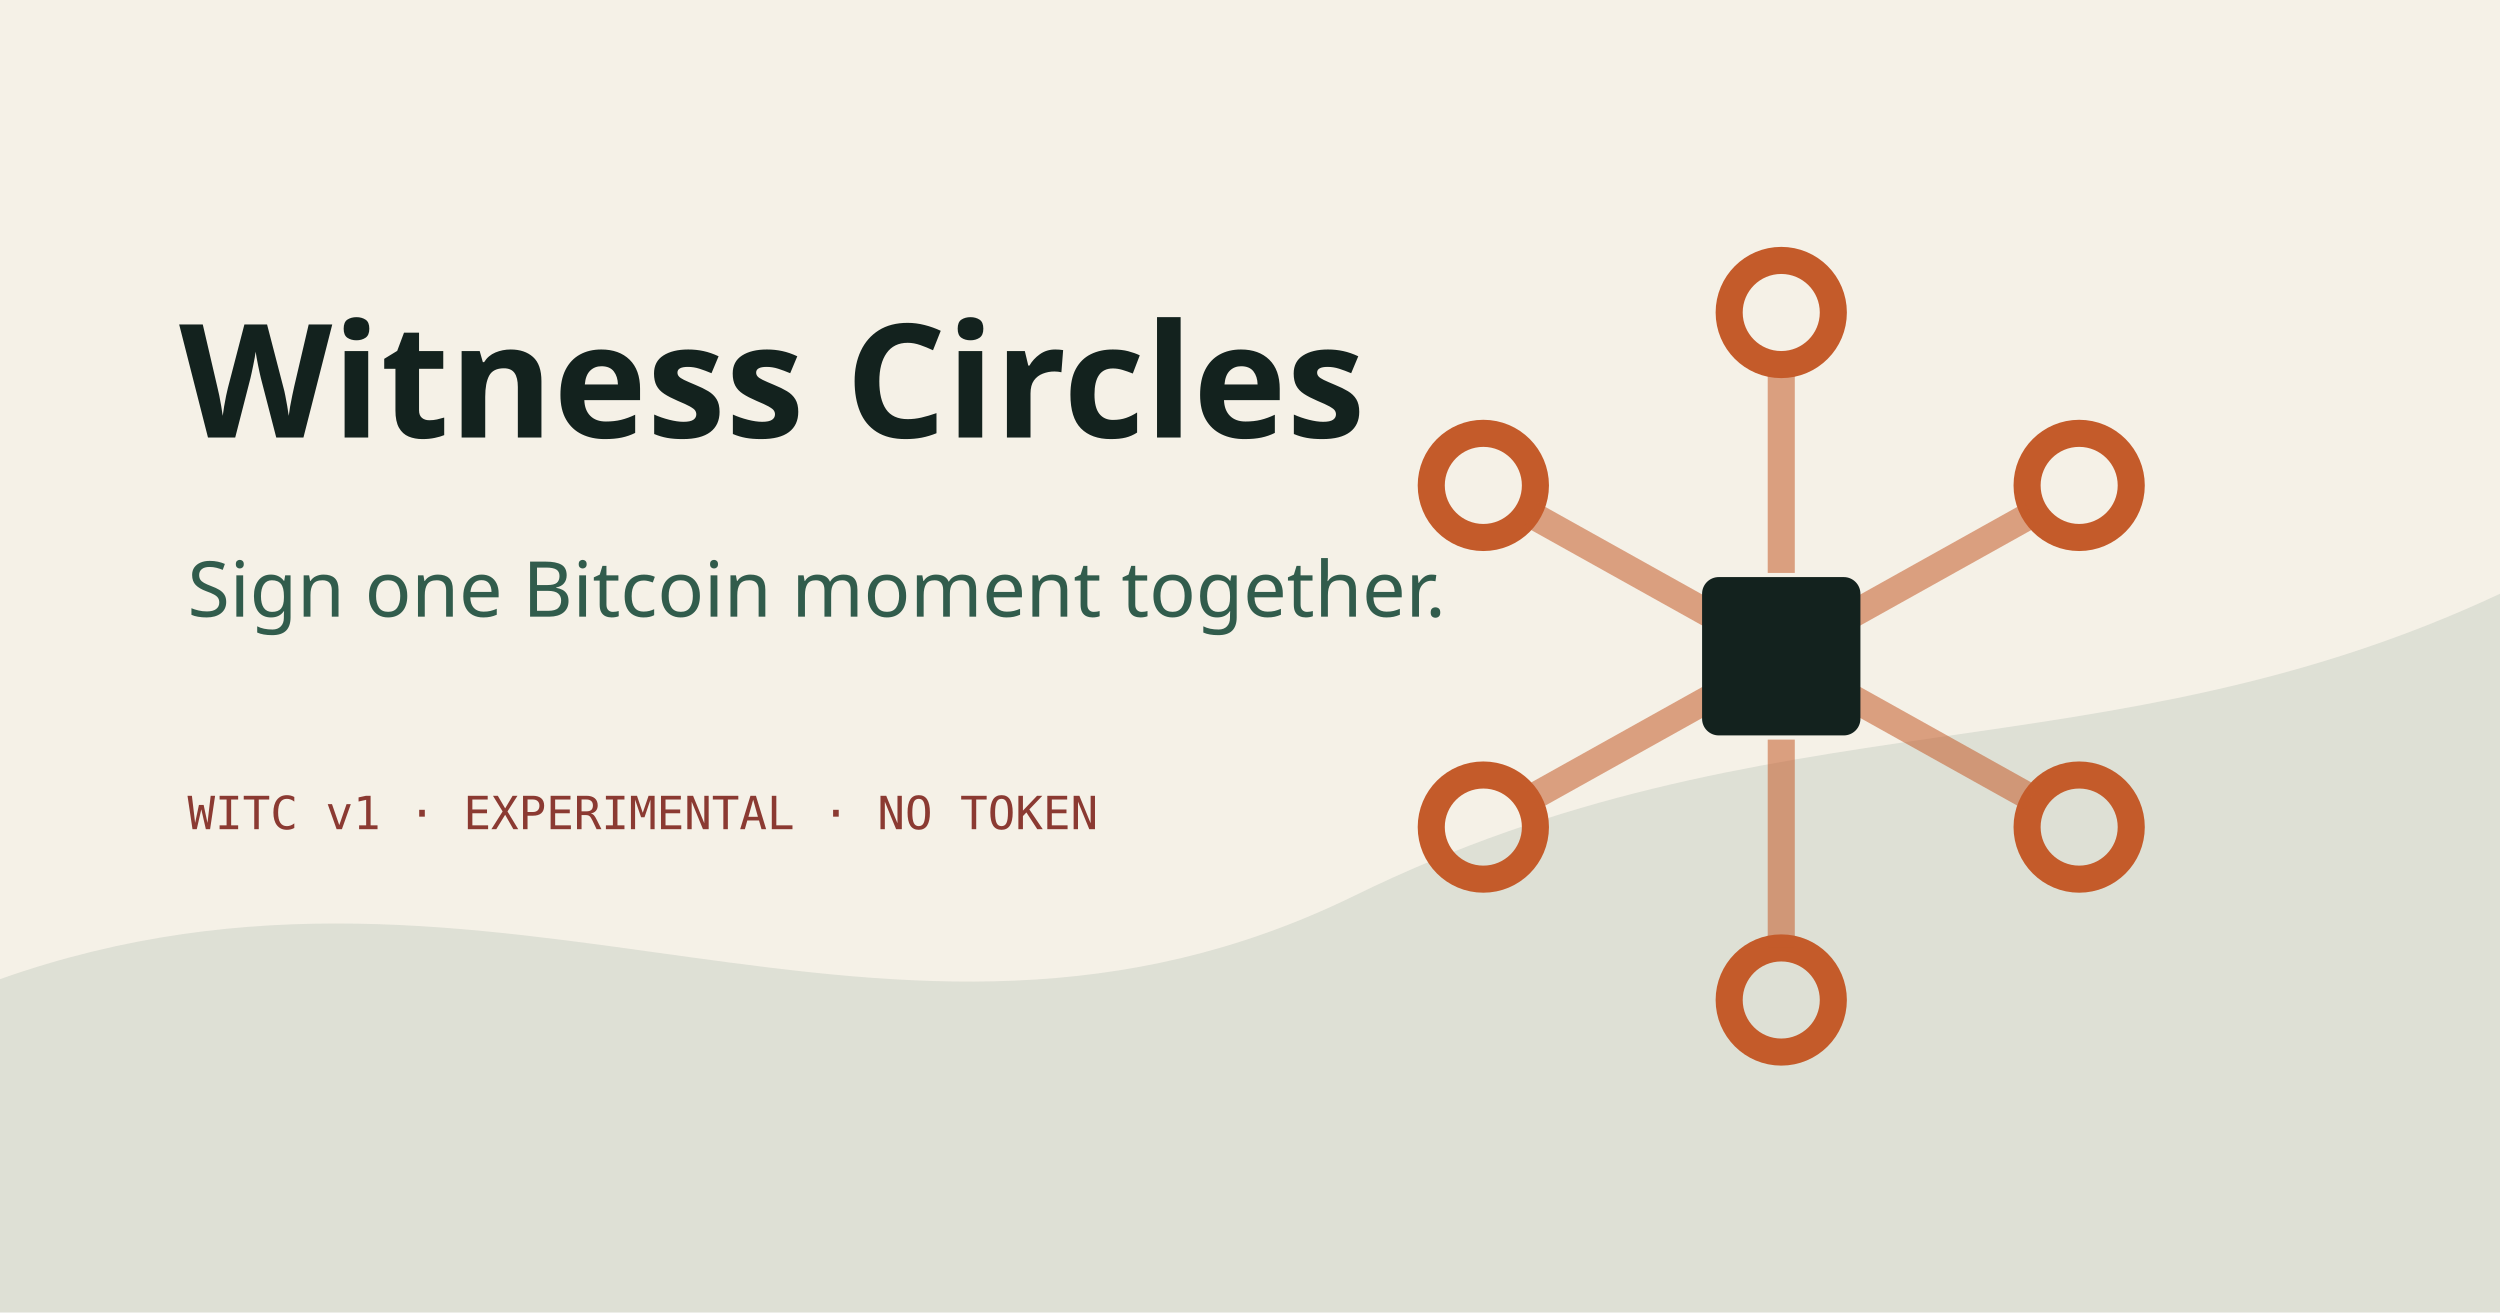
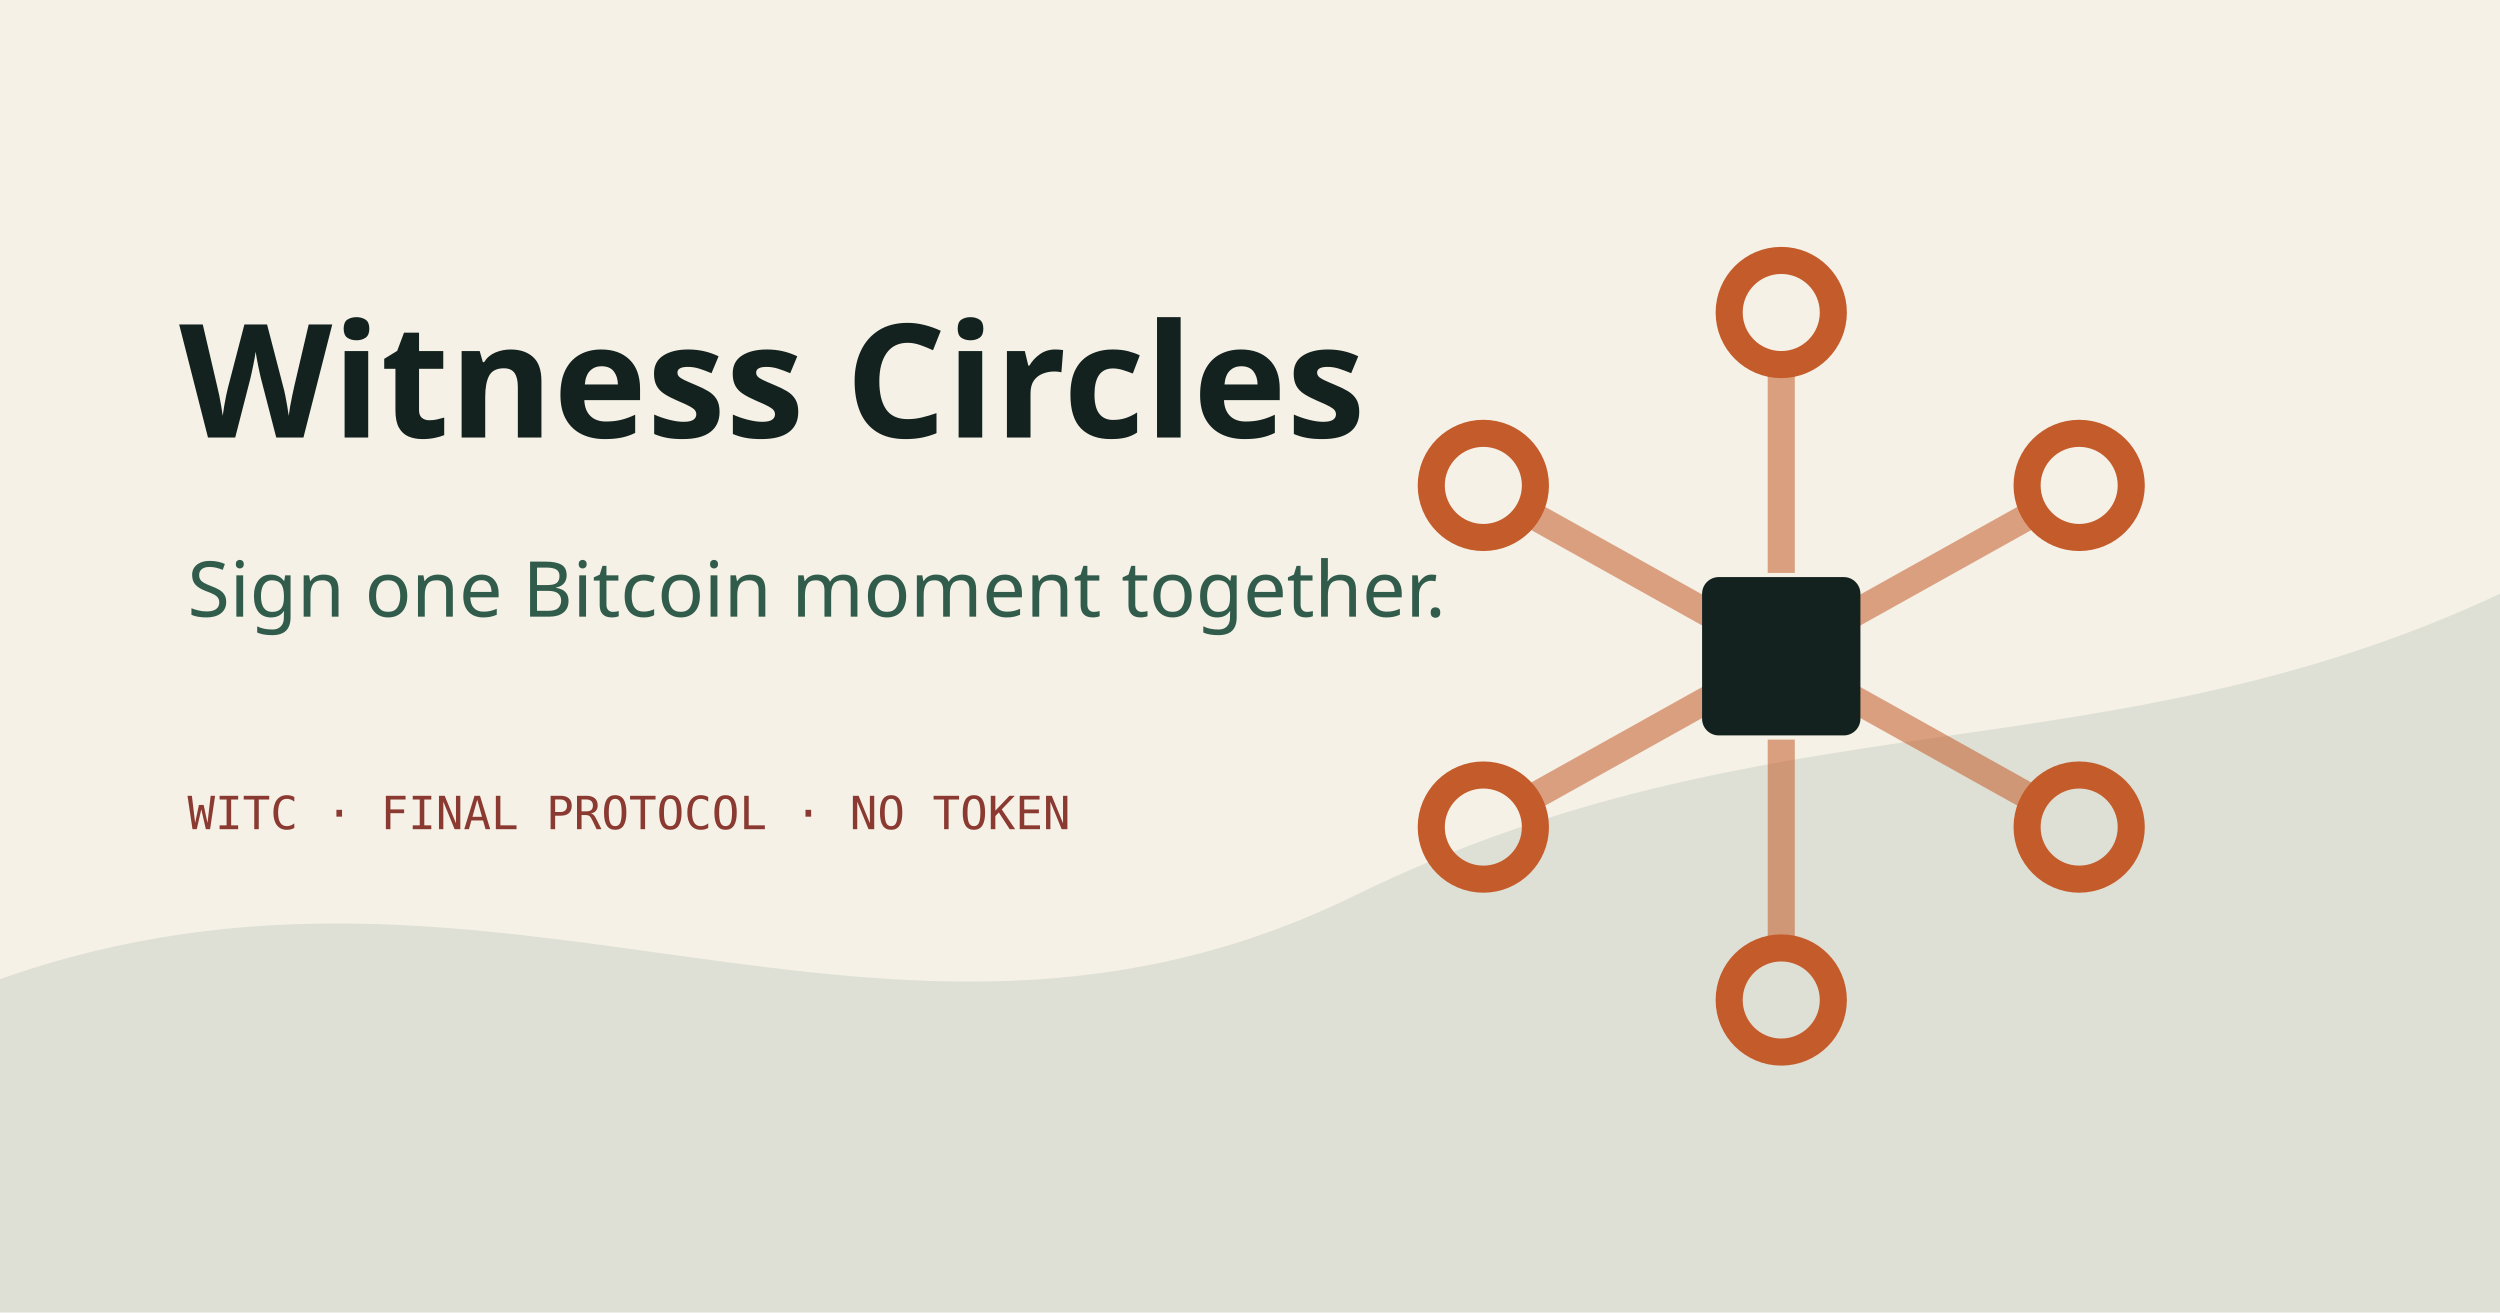
<svg xmlns="http://www.w3.org/2000/svg" viewBox="0 0 1200 630" role="img" aria-labelledby="title desc">
  <rect width="1200" height="630" fill="#f5f1e7" />
  <path d="M0 470C240 385 425 540 650 430c200-98 360-56 550-145v345H0z" fill="#315c4c" opacity=".12" />
  <g transform="translate(855 315)" fill="none" stroke="#c45b2a" stroke-width="13">
    <circle cy="-165" r="25" />
    <circle cx="143" cy="-82" r="25" />
    <circle cx="143" cy="82" r="25" />
    <circle cy="165" r="25" />
    <circle cx="-143" cy="82" r="25" />
    <circle cx="-143" cy="-82" r="25" />
    <path d="M0-140V-40M120-68L34-20M120 68L34 20M0 140V40M-120 68L-34 20M-120-68L-34-20" opacity=".55" />
    <rect x="-38" y="-38" width="76" height="76" rx="8" fill="#13221e" stroke="none" />
  </g>
  <text x="86" y="210" font-family="system-ui,sans-serif" font-size="76" font-weight="750" fill="#13221e">Witness Circles</text>
  <text x="90" y="296" font-family="system-ui,sans-serif" font-size="37" fill="#315c4c">Sign one Bitcoin moment together.</text>
-   <text x="90" y="398" font-family="ui-monospace,monospace" font-size="22" fill="#8b3a32">WITC v1 · EXPERIMENTAL · NO TOKEN</text>
+   <text x="90" y="398" font-family="ui-monospace,monospace" font-size="22" fill="#8b3a32">WITC · FINAL PROTOCOL · NO TOKEN</text>
</svg>
